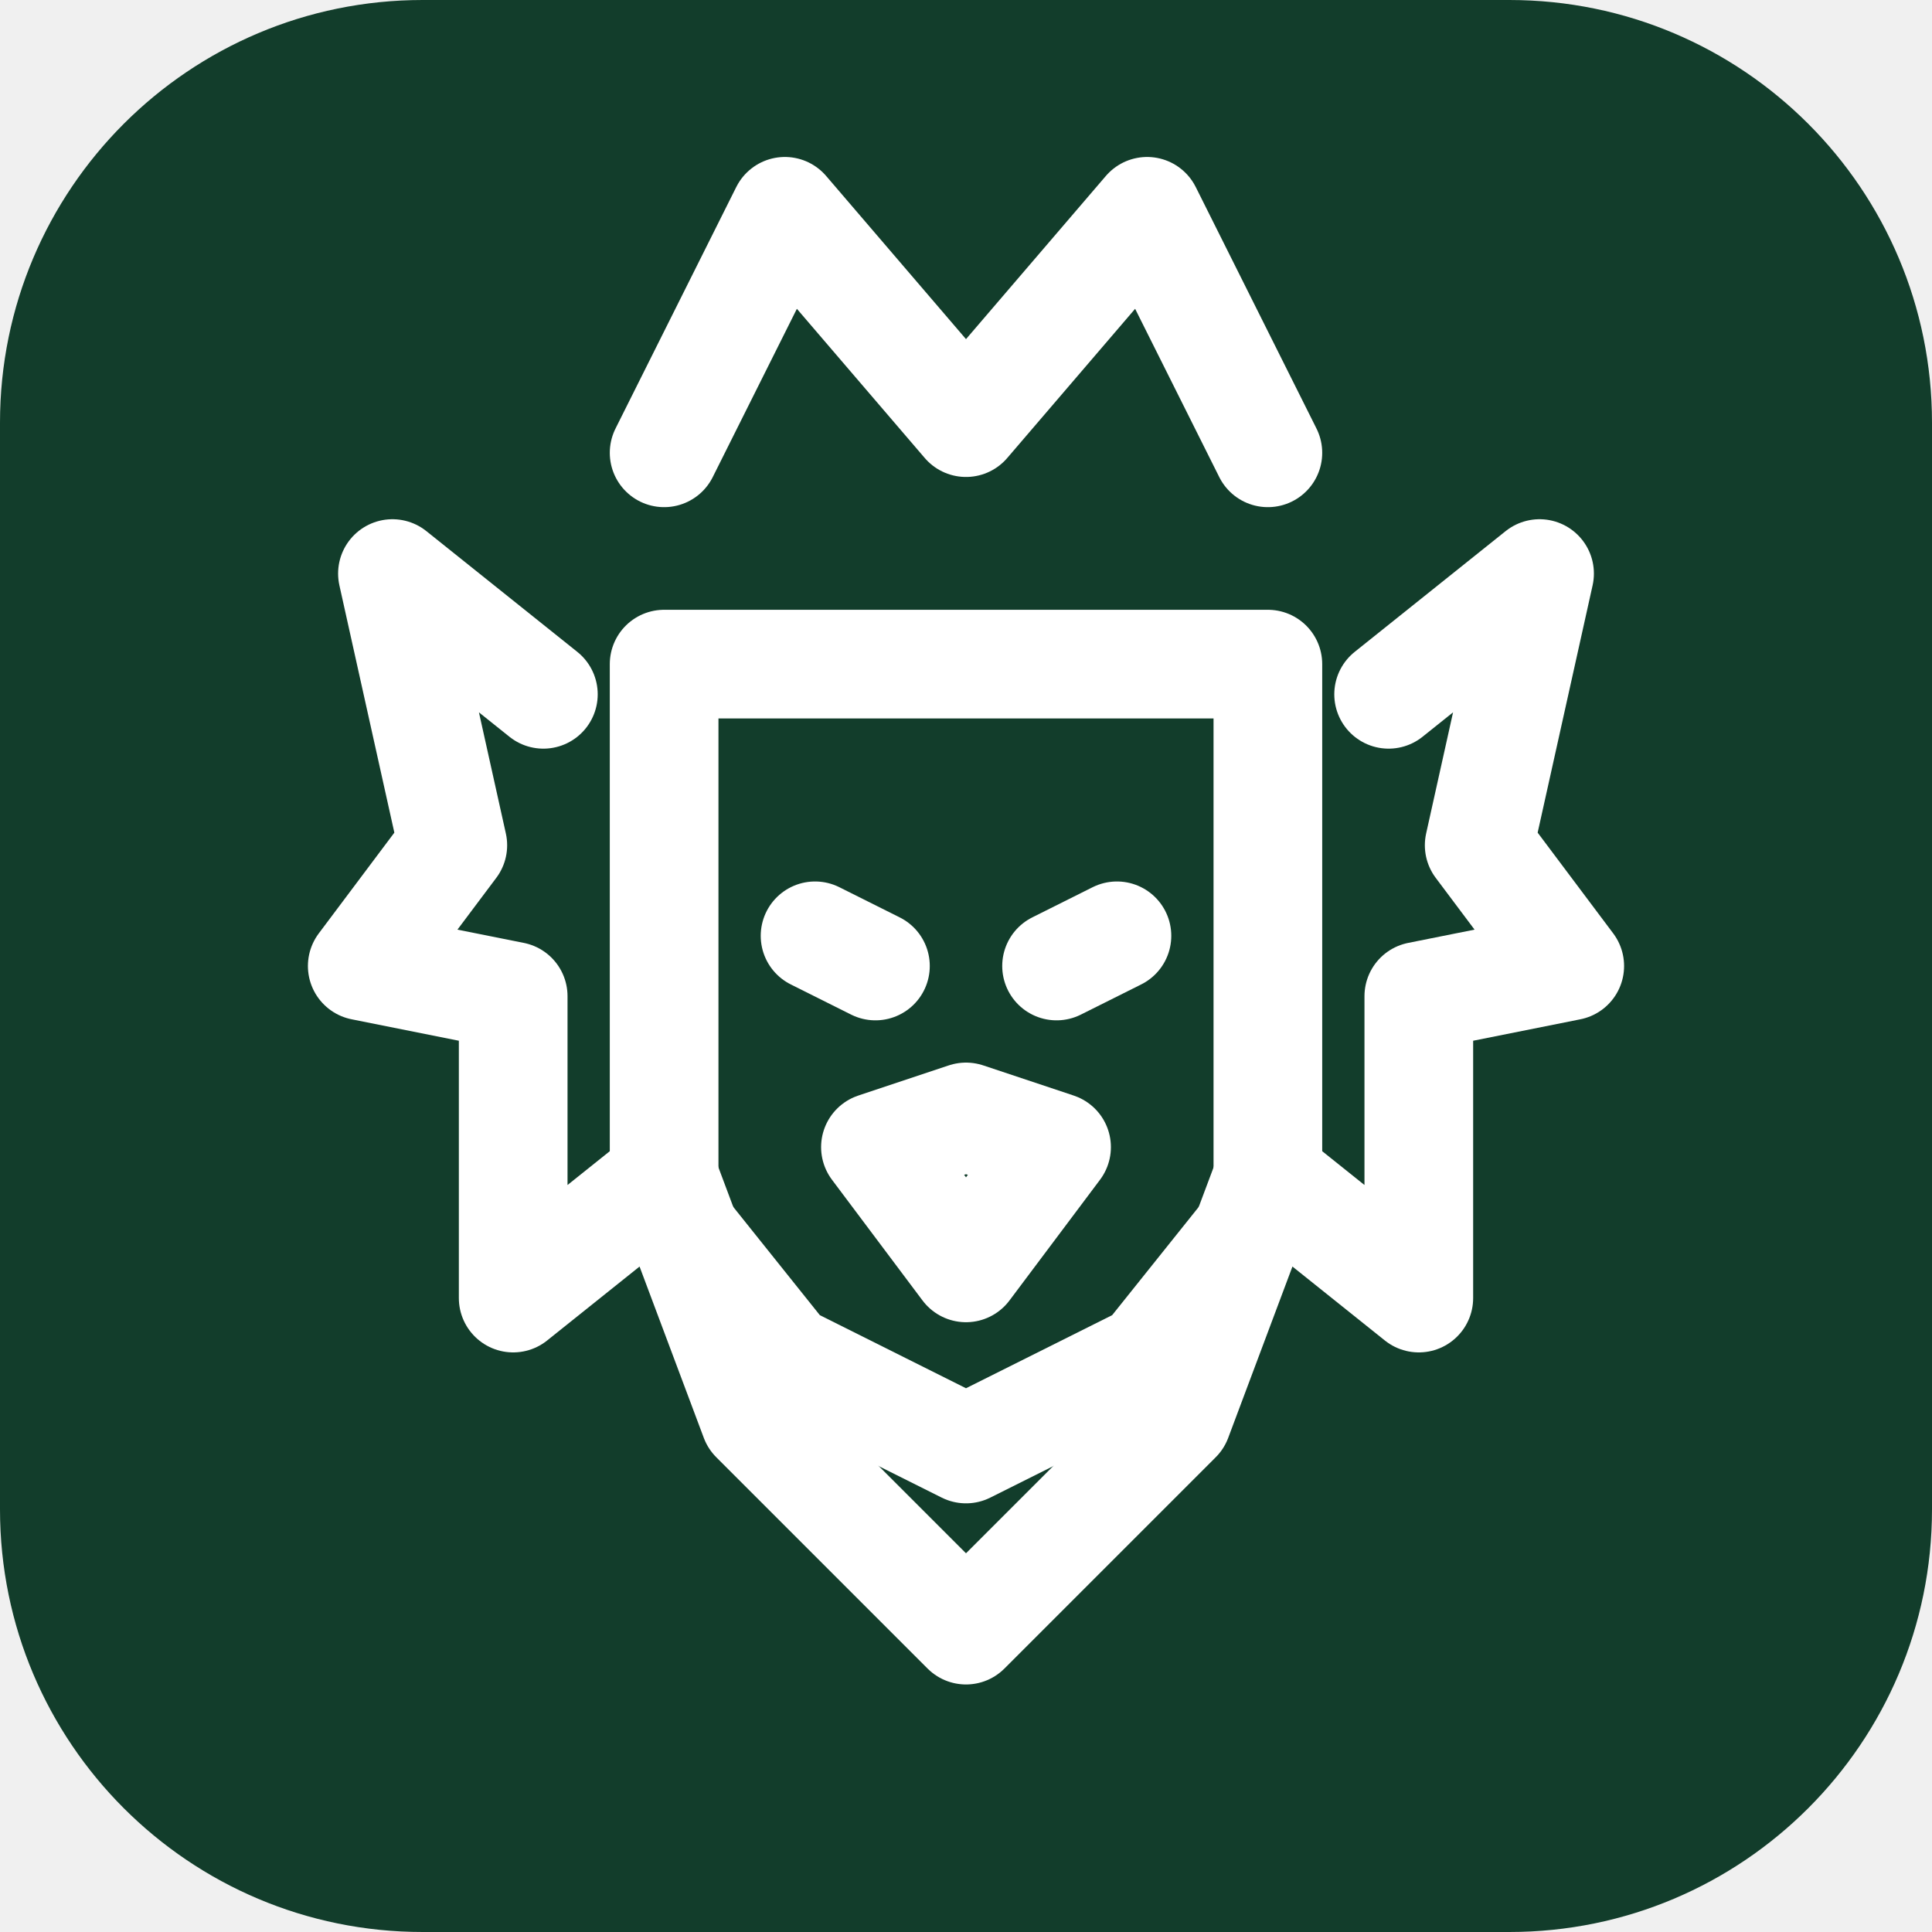
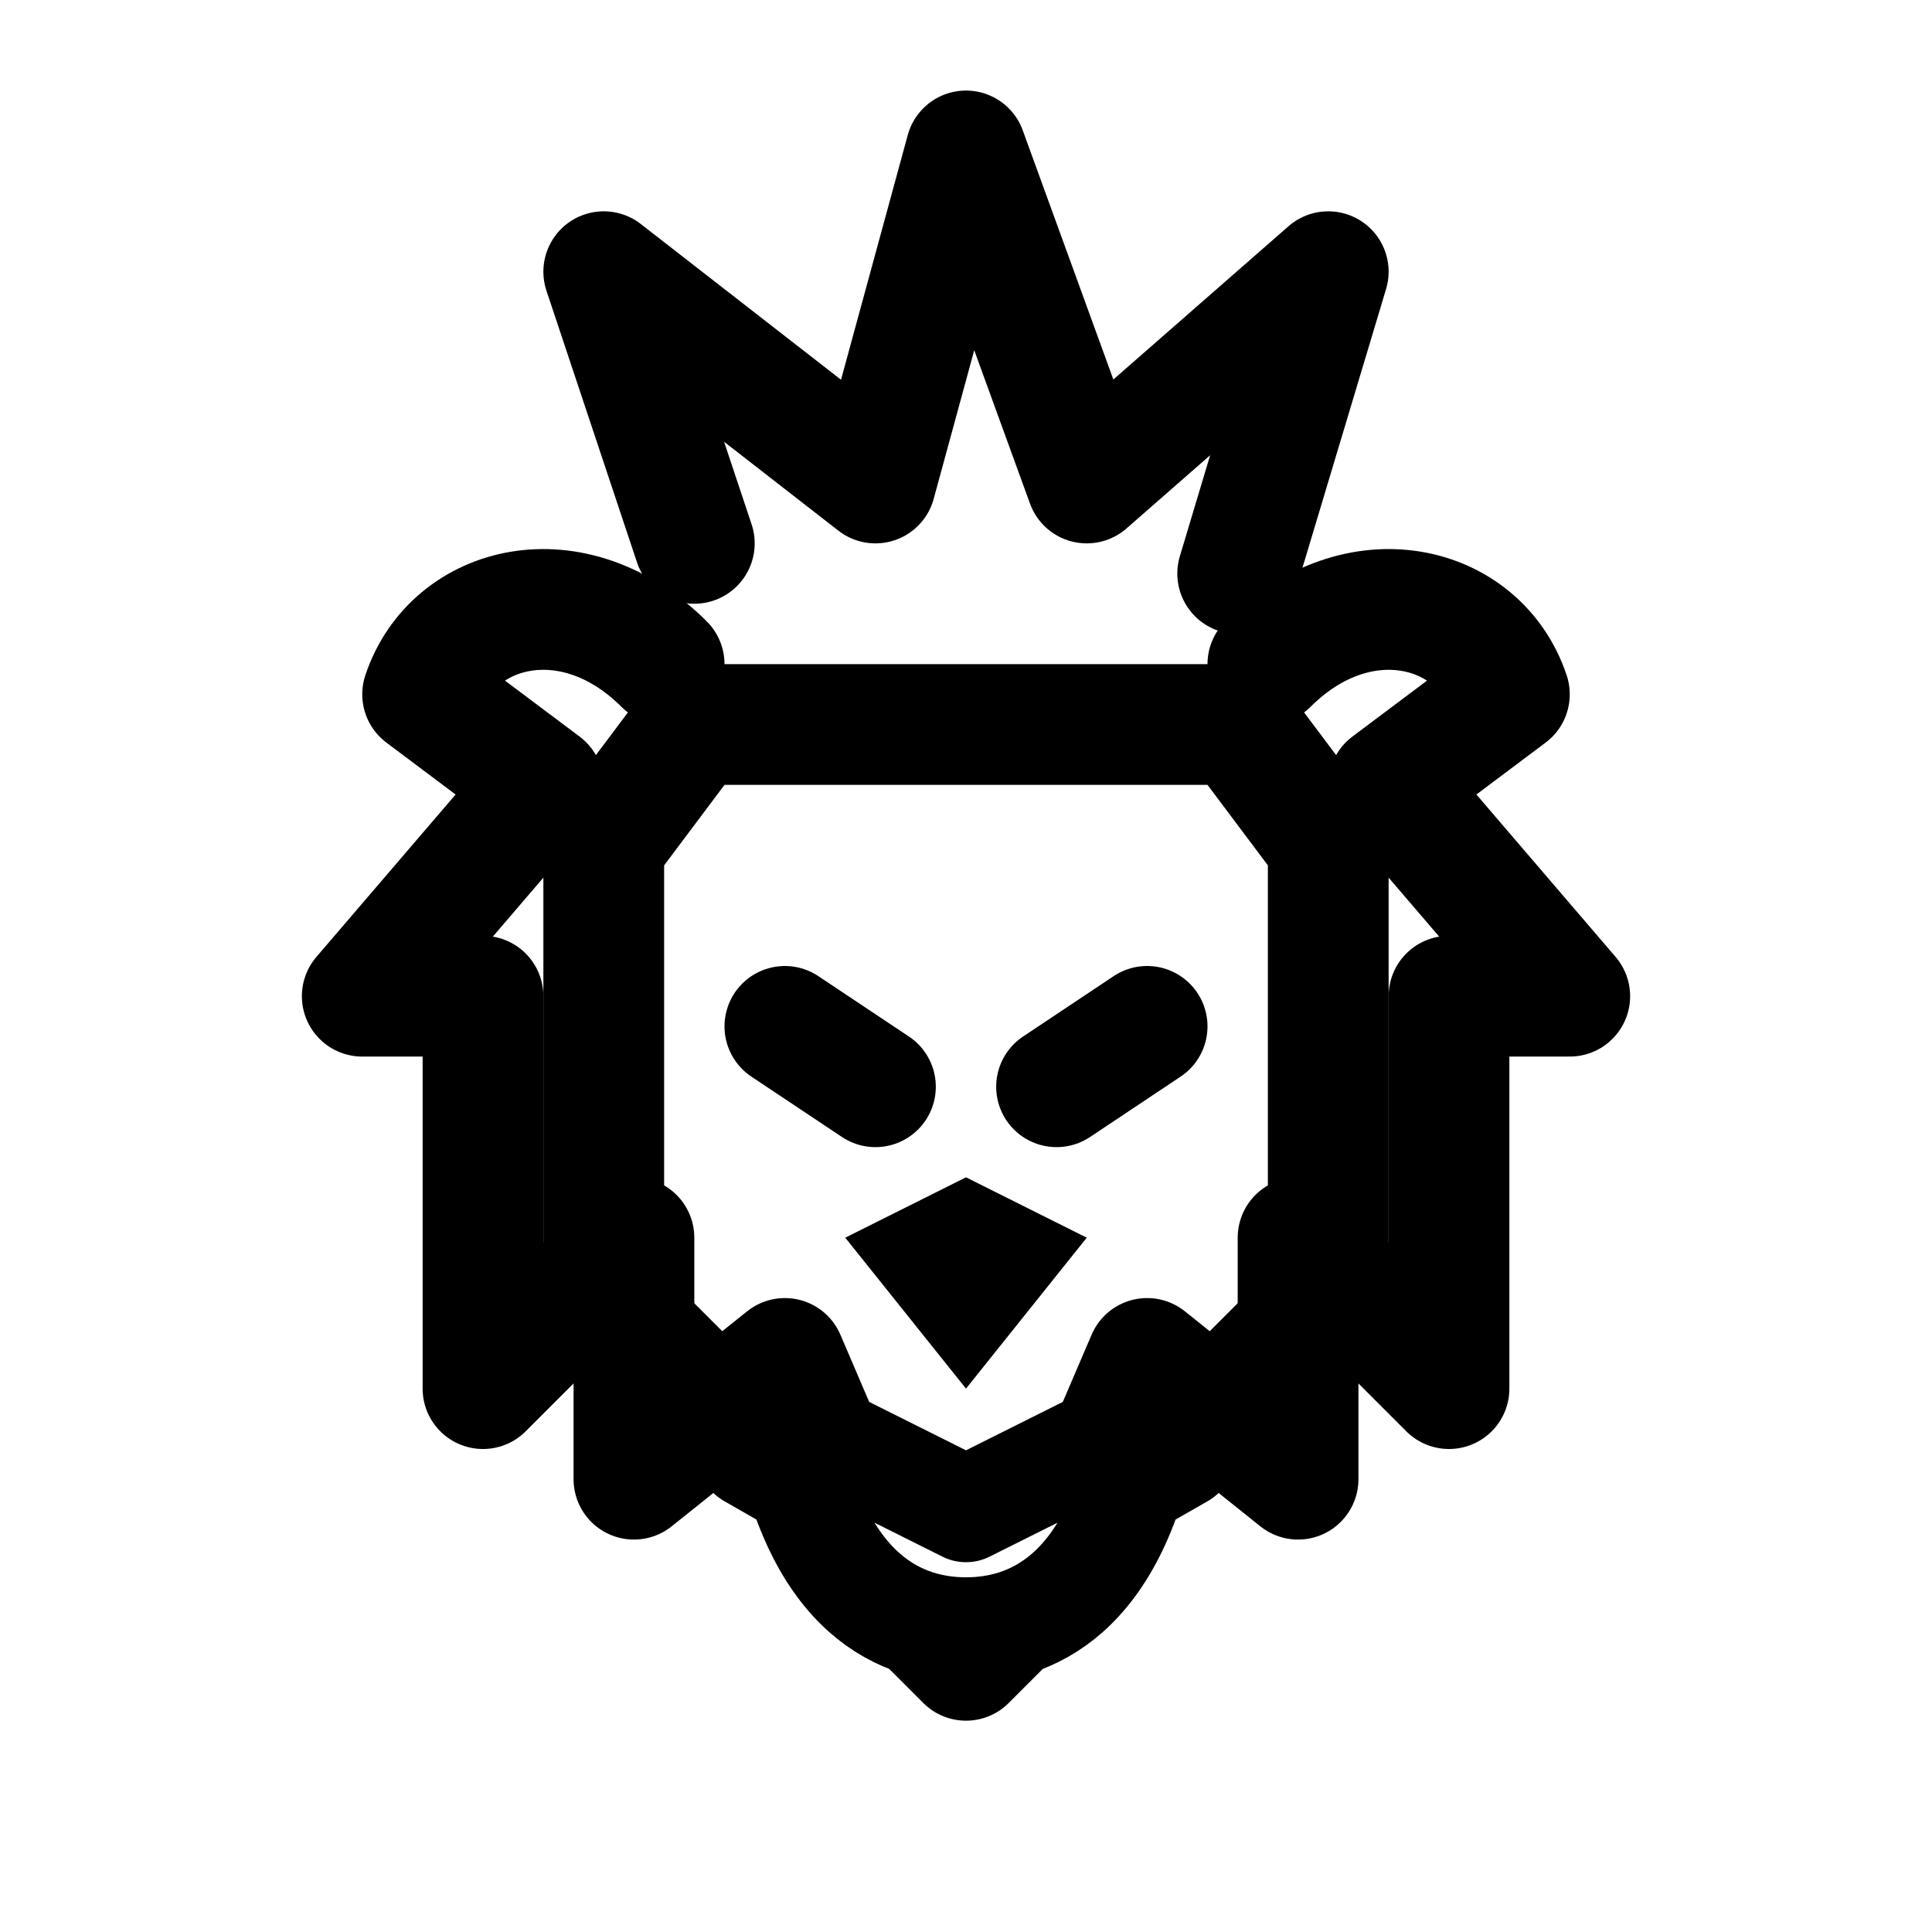
<svg xmlns="http://www.w3.org/2000/svg" viewBox="0 0 64 64" role="img" aria-labelledby="title">
-   <rect width="64" height="64" rx="14" fill="#123D2B" />
-   <g fill="none" stroke="#FFFFFF" stroke-width="3.6" stroke-linecap="round" stroke-linejoin="round">
-     <path d="M22 15 26 7l6 7 6-7 4 8" />
-     <path d="m18 23-5-4 2 9-3 4 5 1v10l5-4 3 8 7 7 7-7 3-8 5 4V33l5-1-3-4 2-9-5 4" />
-     <path d="M22 22h20v18l-4 5-6 3-6-3-4-5Z" />
-     <path d="m27 31 2 1m8-1-2 1" />
-     <path d="m29 38 3-1 3 1-3 4Z" />
+   <rect width="64" height="64" fill="#fff" />
+   <g fill="none" stroke="#000" stroke-width="4" stroke-linecap="round" stroke-linejoin="round">
+     <path d="M23 18 20 9l9 7 3-11 4 11 8-7-3 10" />
+     <path d="M22 22c-3-3-7-2-8 1l4 3-6 7h4v13l5-5v8l5-4 3 7 3 3 3-3 3-7 5 4v-8l5 5V33h4l-6-7 4-3c-1-3-5-4-8-1" />
+     <path d="M23 24h18l3 4v15l-5 5-7 4-7-4-5-5V28Z" />
+     <path d="m26 34 3 2m9-2-3 2" />
  </g>
+   <path d="m28 41 4-2 4 2-4 5Z" fill="#000" />
+   <path d="M26 47c1 6 4 7 6 7s5-1 6-7l-6 3Z" fill="#fff" stroke="#000" stroke-width="3.5" stroke-linejoin="round" />
</svg>
